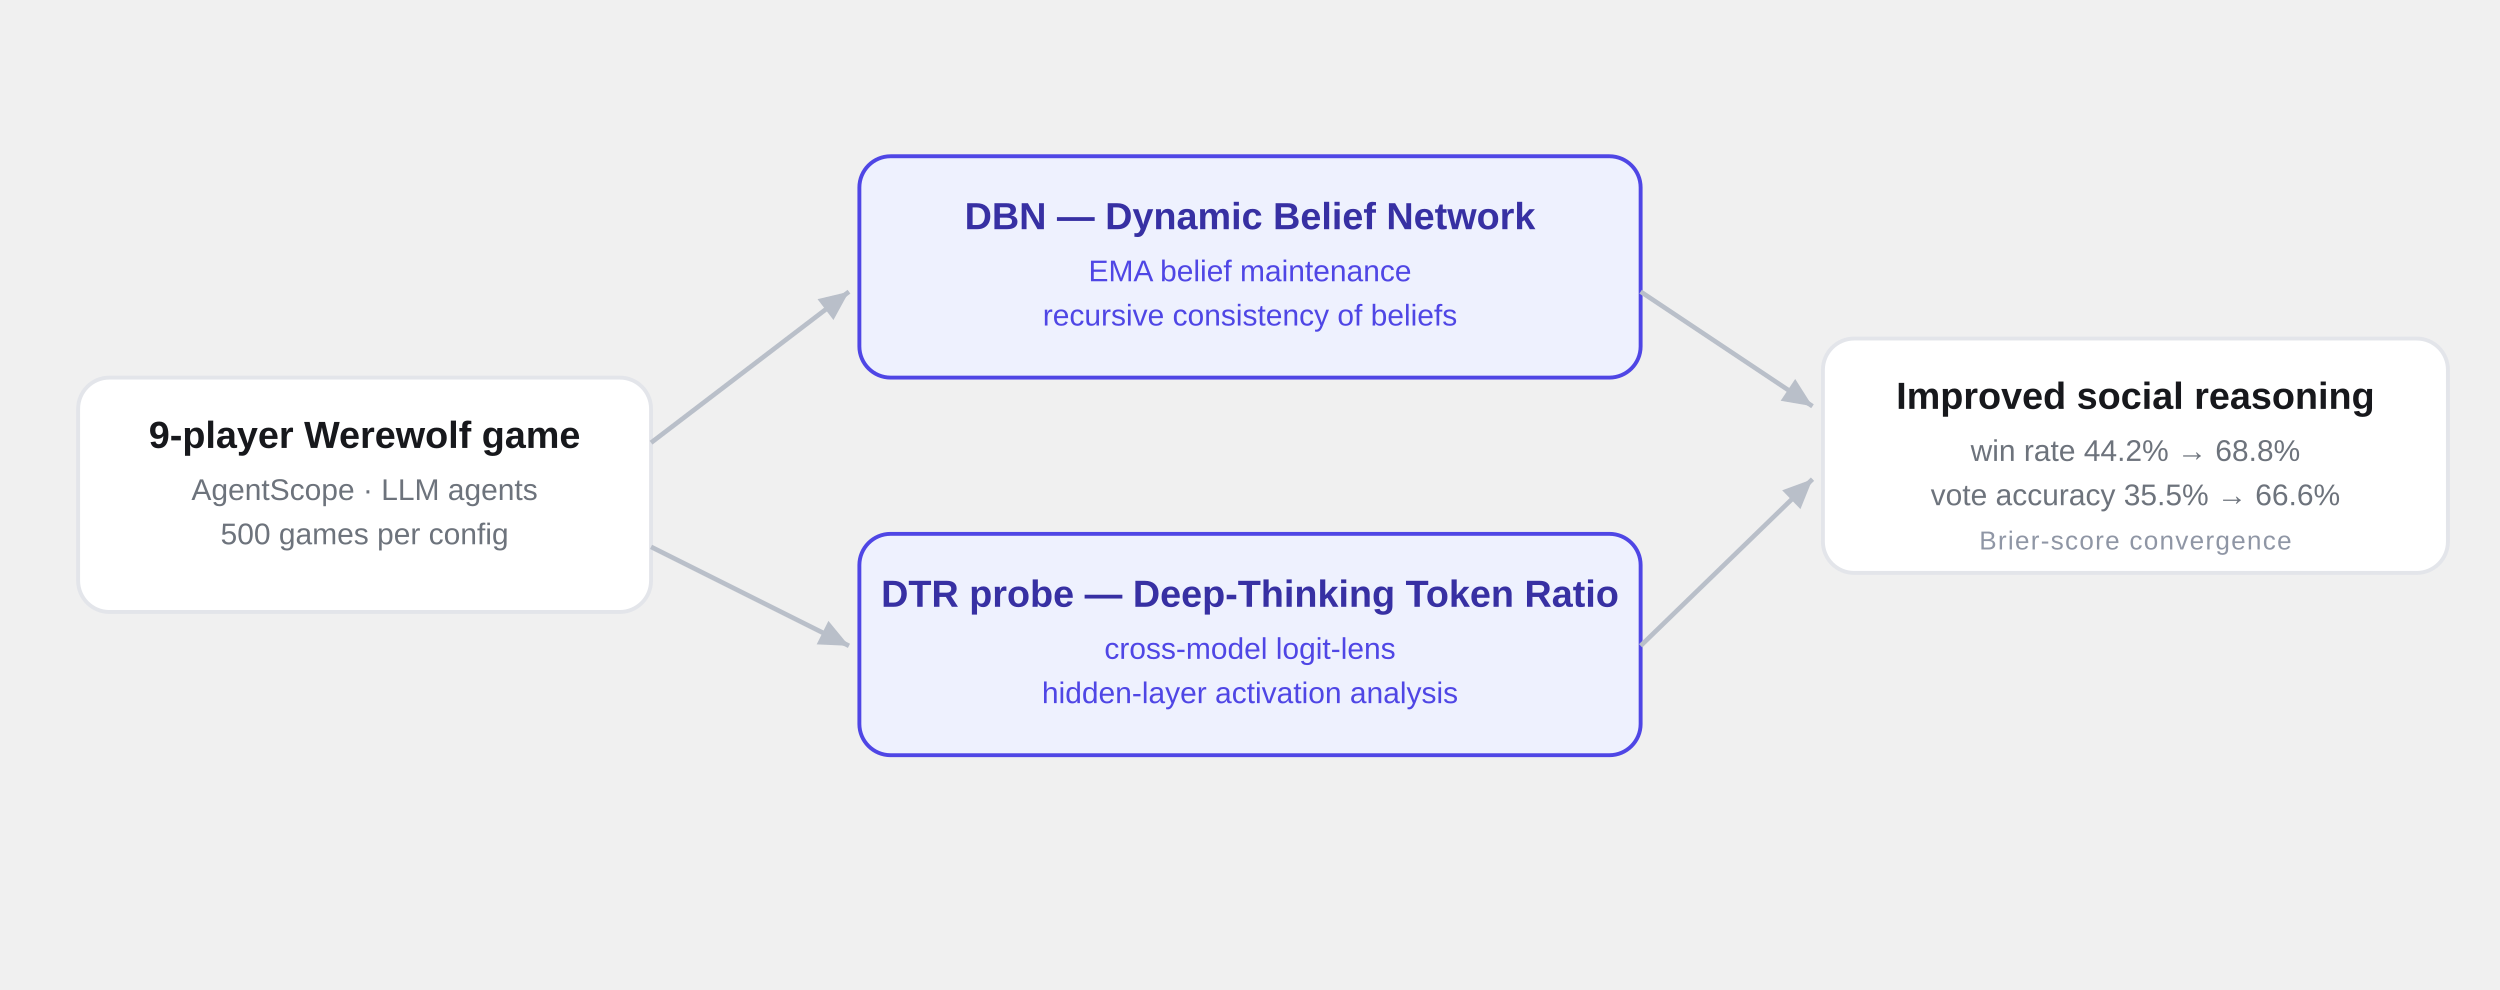
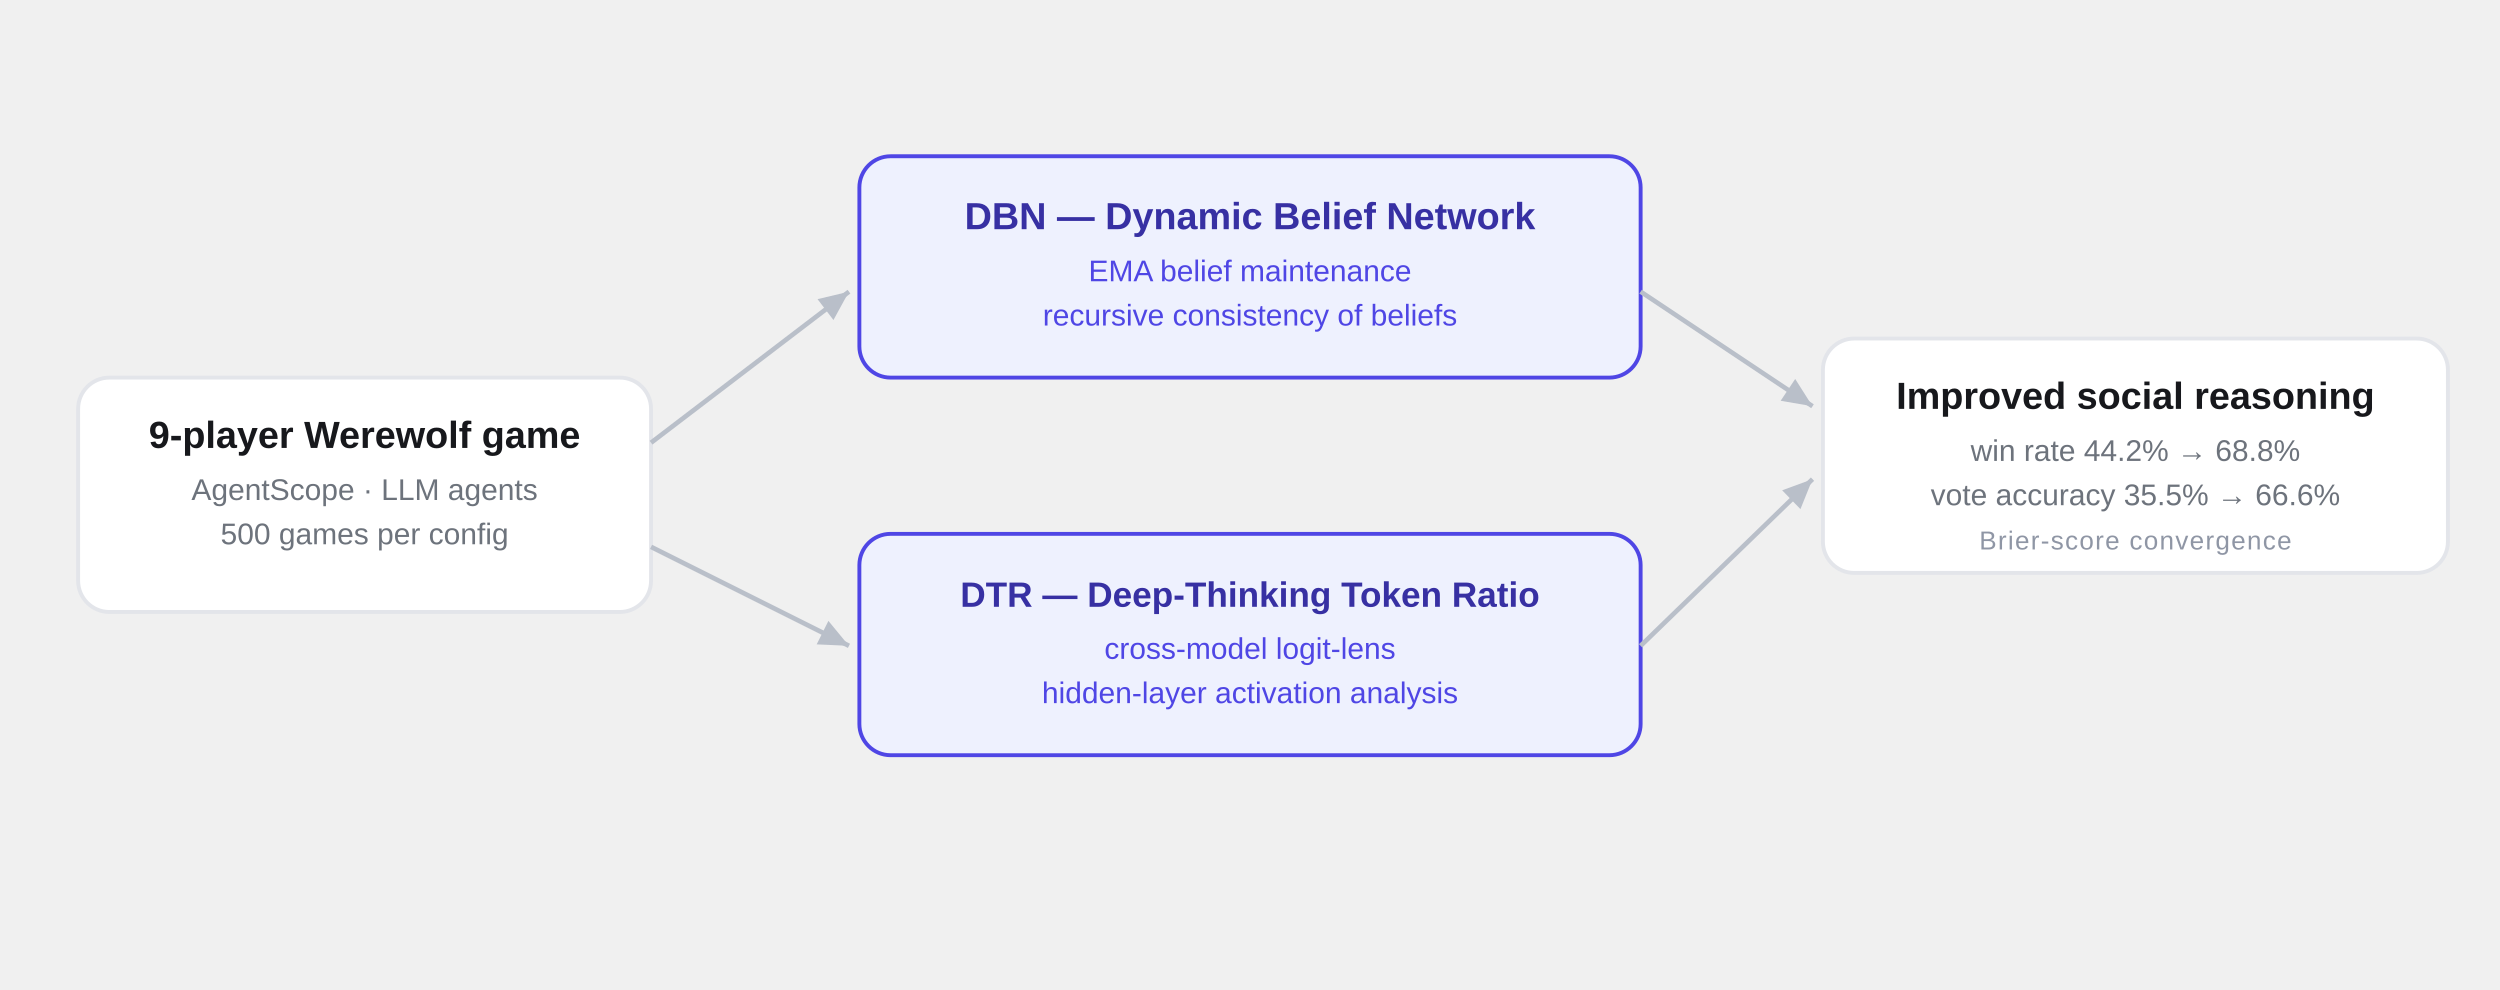
<svg xmlns="http://www.w3.org/2000/svg" viewBox="0 0 960 380" font-family="Arial, Helvetica, sans-serif">
  <defs>
    <marker id="arr" viewBox="0 0 10 10" refX="9" refY="5" markerWidth="7" markerHeight="7" orient="auto-start-reverse">
      <path d="M 0 1 L 9 5 L 0 9 z" fill="#b9bfc9" />
    </marker>
  </defs>
  <rect x="30" y="145" width="220" height="90" rx="12" fill="#ffffff" stroke="#e3e5ea" stroke-width="1.5" />
  <text x="140" y="172" text-anchor="middle" font-size="14.5" font-weight="600" fill="#17181c">9-player Werewolf game</text>
  <text x="140" y="192" text-anchor="middle" font-size="11.5" fill="#6d737c">AgentScope · LLM agents</text>
  <text x="140" y="209" text-anchor="middle" font-size="11.5" fill="#6d737c">500 games per config</text>
  <rect x="330" y="60" width="300" height="85" rx="12" fill="#eef1fe" stroke="#4f46e5" stroke-width="1.5" />
  <text x="480" y="88" text-anchor="middle" font-size="14.5" font-weight="600" fill="#3730a3">DBN — Dynamic Belief Network</text>
  <text x="480" y="108" text-anchor="middle" font-size="11.5" fill="#4f46e5">EMA belief maintenance</text>
  <text x="480" y="125" text-anchor="middle" font-size="11.5" fill="#4f46e5">recursive consistency of beliefs</text>
  <rect x="330" y="205" width="300" height="85" rx="12" fill="#eef1fe" stroke="#4f46e5" stroke-width="1.5" />
-   <text x="480" y="233" text-anchor="middle" font-size="14.5" font-weight="600" fill="#3730a3">DTR probe — Deep-Thinking Token Ratio</text>
+   <text x="480" y="233" text-anchor="middle" font-size="13.5" font-weight="600" fill="#3730a3">DTR — Deep-Thinking Token Ratio</text>
  <text x="480" y="253" text-anchor="middle" font-size="11.5" fill="#4f46e5">cross-model logit-lens</text>
  <text x="480" y="270" text-anchor="middle" font-size="11.5" fill="#4f46e5">hidden-layer activation analysis</text>
  <rect x="700" y="130" width="240" height="90" rx="12" fill="#ffffff" stroke="#e3e5ea" stroke-width="1.5" />
  <text x="820" y="157" text-anchor="middle" font-size="14.5" font-weight="600" fill="#17181c">Improved social reasoning</text>
  <text x="820" y="177" text-anchor="middle" font-size="11.5" fill="#6d737c">win rate 44.2% → 68.8%</text>
  <text x="820" y="194" text-anchor="middle" font-size="11.5" fill="#6d737c">vote accuracy 35.5% → 66.6%</text>
  <text x="820" y="211" text-anchor="middle" font-size="10" letter-spacing="0.5" fill="#8f96a5">Brier-score convergence</text>
  <line x1="250" y1="170" x2="326" y2="112" stroke="#b9bfc9" stroke-width="1.8" marker-end="url(#arr)" />
  <line x1="250" y1="210" x2="326" y2="248" stroke="#b9bfc9" stroke-width="1.8" marker-end="url(#arr)" />
  <line x1="630" y1="112" x2="696" y2="156" stroke="#b9bfc9" stroke-width="1.8" marker-end="url(#arr)" />
  <line x1="630" y1="248" x2="696" y2="184" stroke="#b9bfc9" stroke-width="1.8" marker-end="url(#arr)" />
</svg>
